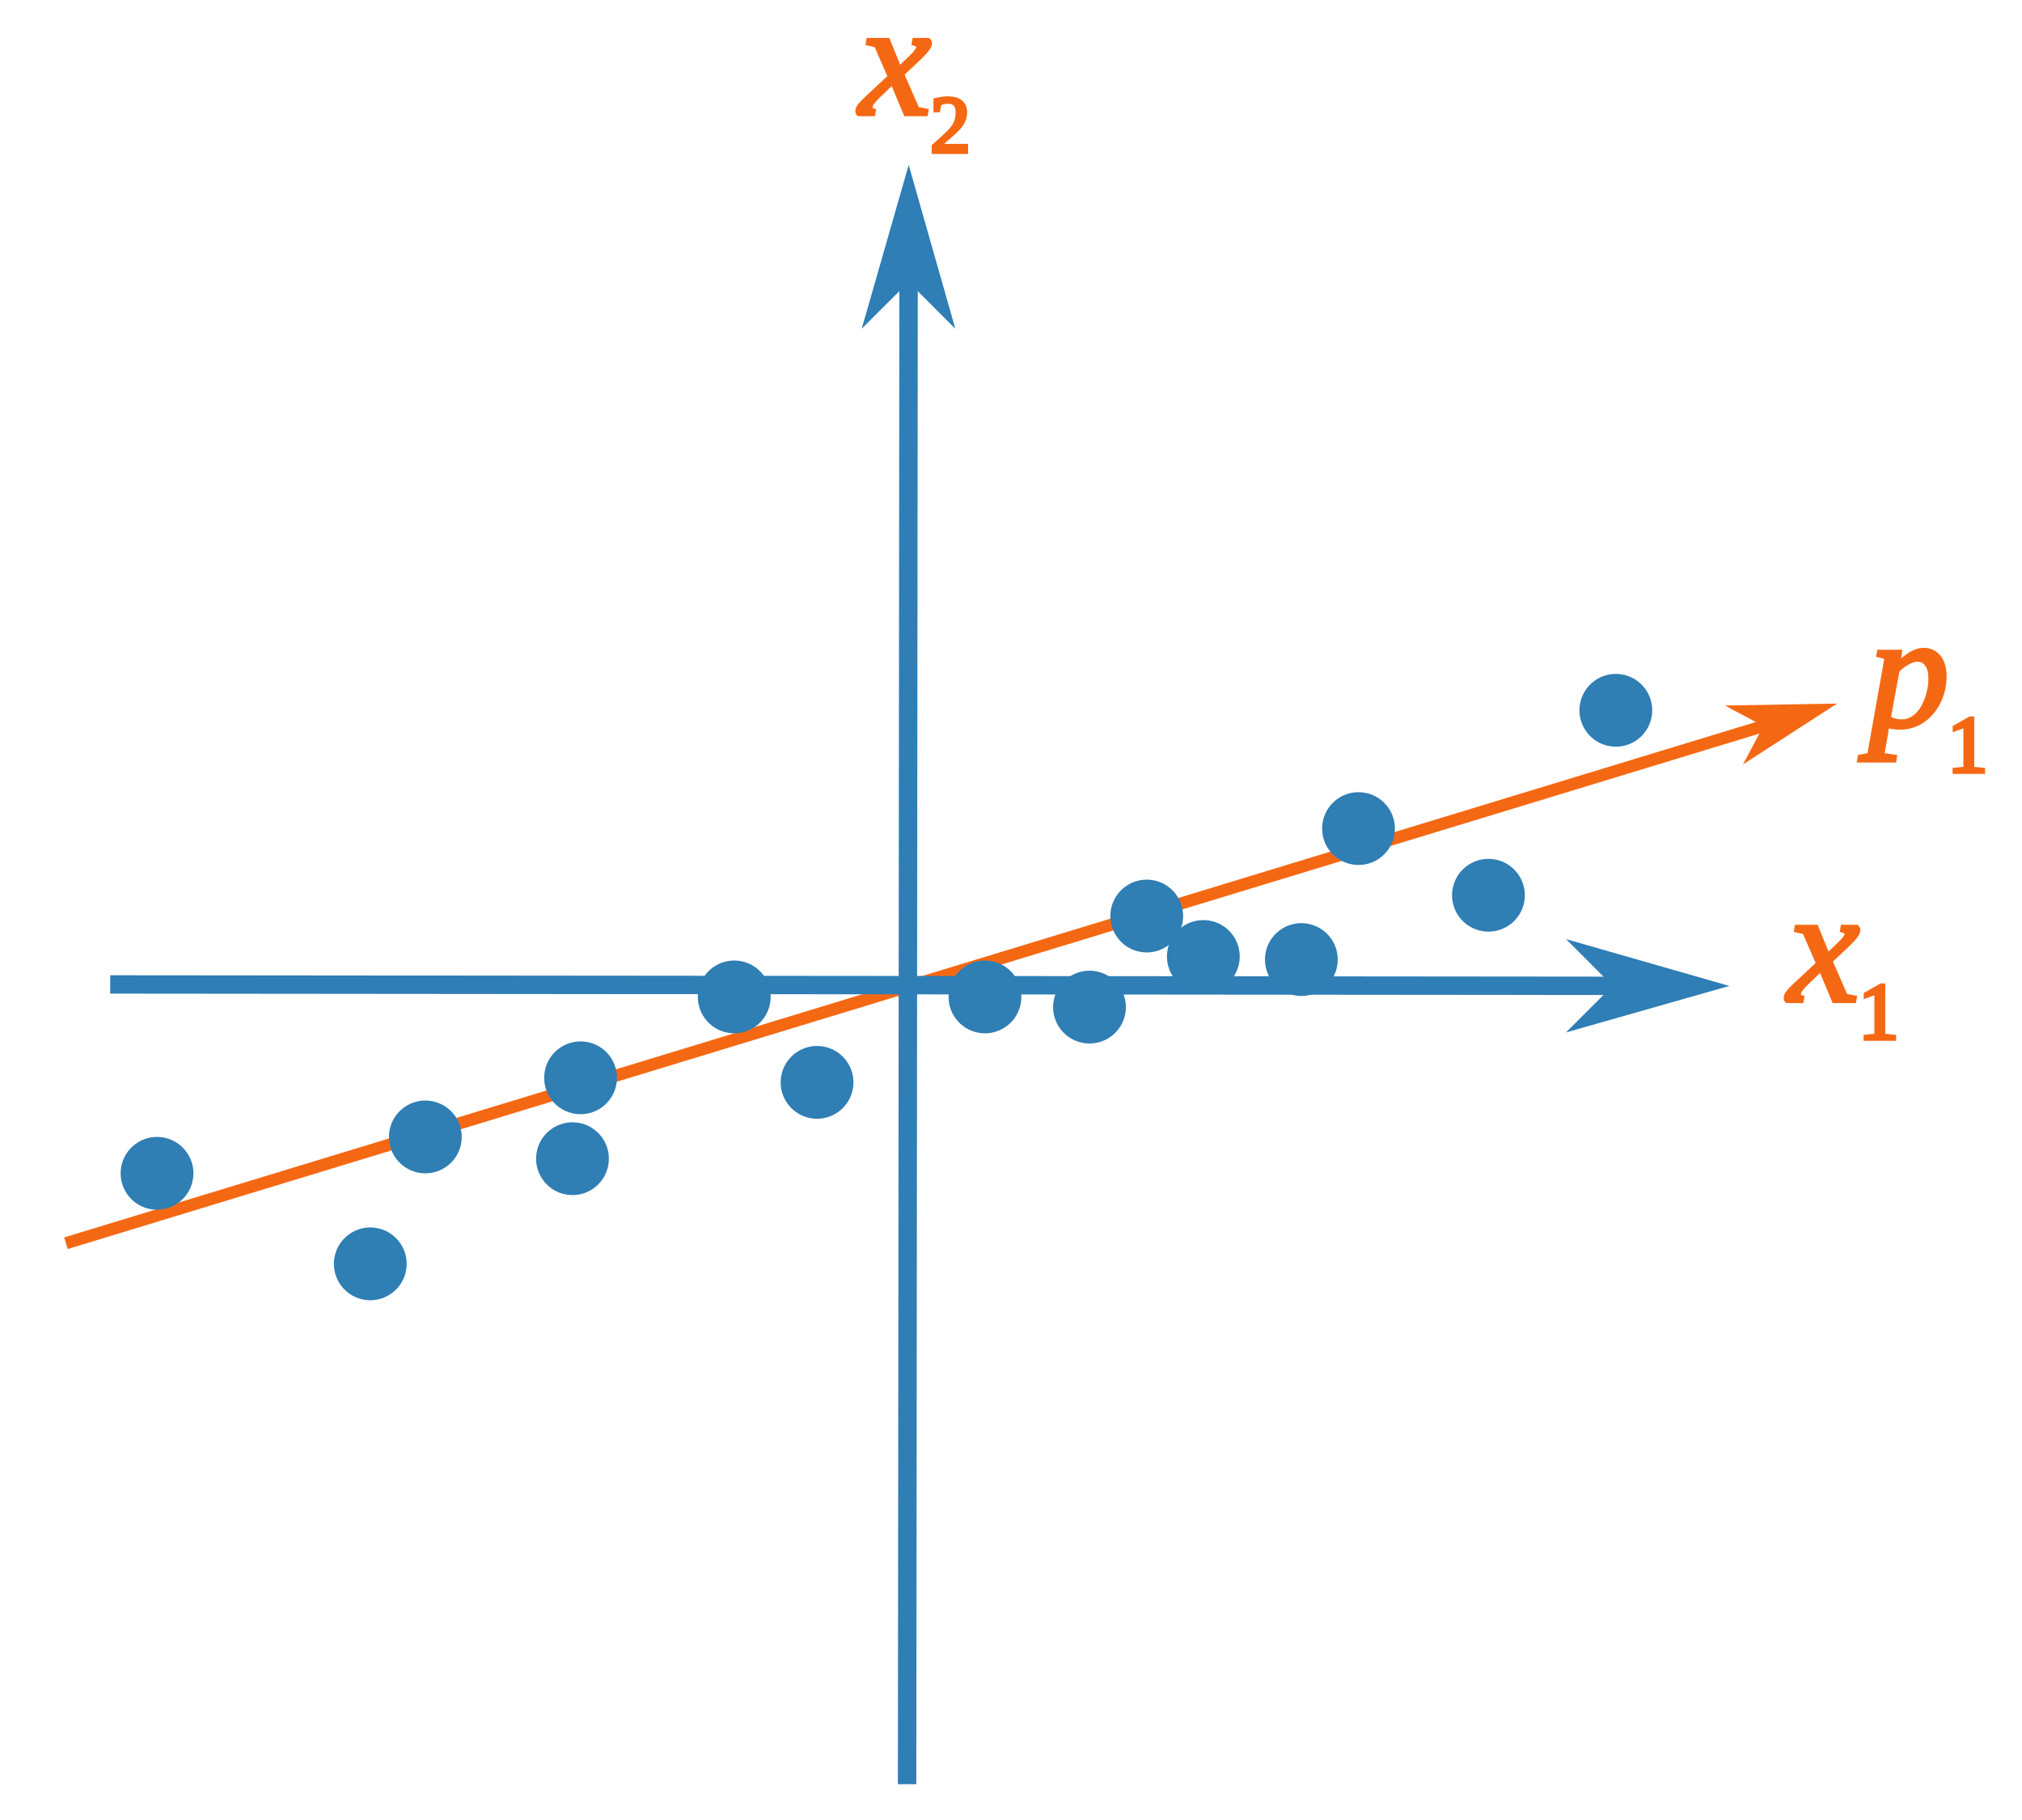
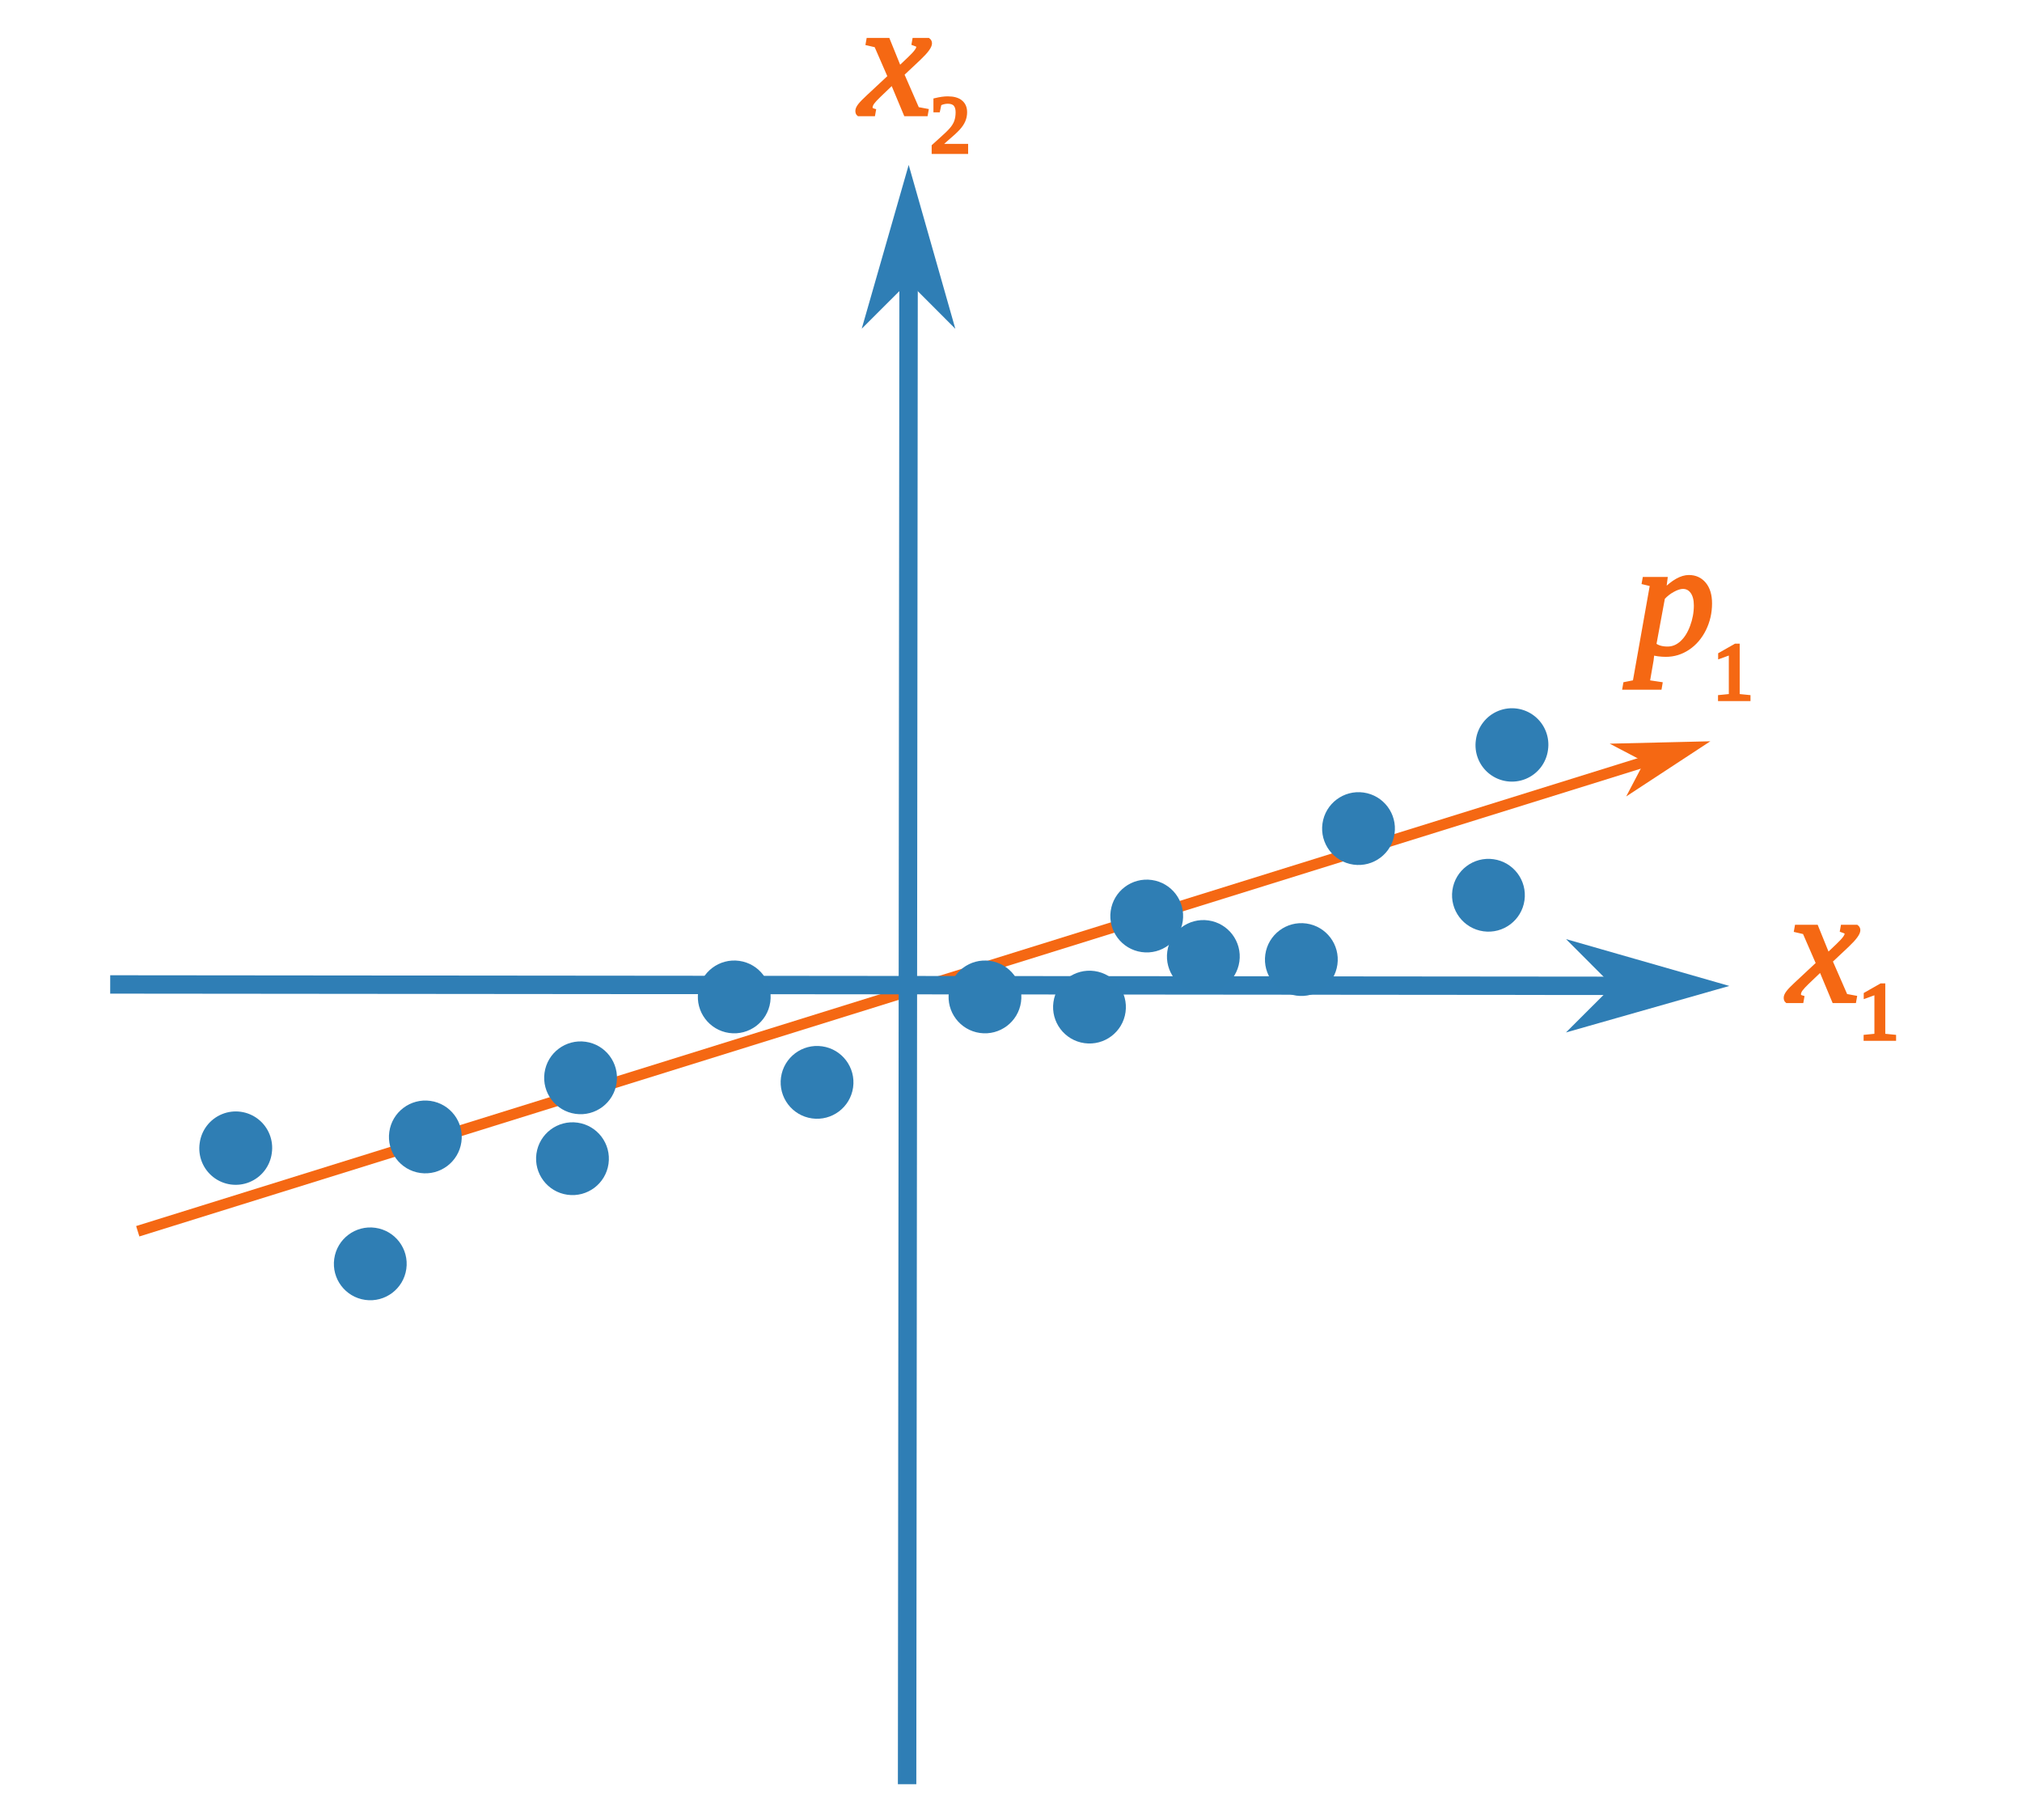
<svg xmlns="http://www.w3.org/2000/svg" width="500" height="450" id="svg2" version="1.1" style="display:inline;enable-background:new">
  <defs id="defs4">
    <marker orient="auto" refY="0" refX="0" id="Arrow1Mstart" style="overflow:visible">
      <path id="path5811" d="M 0,0 5,-5 -12.5,0 5,5 0,0 z" style="fill-rule:evenodd;stroke:#000000;stroke-width:1pt;marker-start:none" transform="matrix(0.4,0,0,0.4,4,0)" />
    </marker>
    <marker orient="auto" refY="0" refX="0" id="Arrow1Mend" style="overflow:visible">
      <path id="path3602" d="M 0,0 5,-5 -12.5,0 5,5 0,0 z" style="fill-rule:evenodd;stroke:#000000;stroke-width:1pt;marker-start:none" transform="matrix(-0.4,0,0,-0.4,-4,0)" />
    </marker>
    <marker orient="auto" refY="0" refX="0" id="Arrow1Mend7" style="overflow:visible">
      <path id="path4059" d="M 0,0 5,-5 -12.5,0 5,5 0,0 z" style="fill:#f56912;fill-rule:evenodd;stroke:#f56912;stroke-width:1pt;marker-start:none" transform="matrix(-0.4,0,0,-0.4,-4,0)" />
    </marker>
    <marker orient="auto" refY="0" refX="0" id="Arrow1Mend7a" style="overflow:visible">
      <path id="path4267" d="M 0,0 5,-5 -12.5,0 5,5 0,0 z" style="fill:#4e009e;fill-rule:evenodd;stroke:#4e009e;stroke-width:1pt;marker-start:none" transform="matrix(-0.4,0,0,-0.4,-4,0)" />
    </marker>
    <marker orient="auto" refY="0" refX="0" id="Arrow1Mend7D" style="overflow:visible">
      <path id="path4478" d="M 0,0 5,-5 -12.5,0 5,5 0,0 z" style="fill:#4e009e;fill-rule:evenodd;stroke:#4e009e;stroke-width:1pt;marker-start:none" transform="matrix(-0.4,0,0,-0.4,-4,0)" />
    </marker>
    <marker orient="auto" refY="0" refX="0" id="Arrow1Mendd" style="overflow:visible">
      <path id="path3895" d="M 0,0 5,-5 -12.5,0 5,5 0,0 z" style="fill:#a0a0a0;fill-rule:evenodd;stroke:#a0a0a0;stroke-width:1pt;marker-start:none" transform="matrix(-0.4,0,0,-0.4,-4,0)" />
    </marker>
    <marker orient="auto" refY="0" refX="0" id="Arrow1MendJ" style="overflow:visible">
      <path id="path4058" d="M 0,0 5,-5 -12.5,0 5,5 0,0 z" style="fill:#a0a0a0;fill-rule:evenodd;stroke:#a0a0a0;stroke-width:1pt;marker-start:none" transform="matrix(-0.4,0,0,-0.4,-4,0)" />
    </marker>
    <marker orient="auto" refY="0" refX="0" id="Arrow1Mendj" style="overflow:visible">
      <path id="path4061" d="M 0,0 5,-5 -12.5,0 5,5 0,0 z" style="fill:#a0a0a0;fill-rule:evenodd;stroke:#a0a0a0;stroke-width:1pt;marker-start:none" transform="matrix(-0.4,0,0,-0.4,-4,0)" />
    </marker>
    <marker orient="auto" refY="0" refX="0" id="Arrow1Mend77" style="overflow:visible">
      <path id="path4884" d="M 0,0 5,-5 -12.5,0 5,5 0,0 z" style="fill:#2f7eb5;fill-rule:evenodd;stroke:#2f7eb5;stroke-width:1pt;marker-start:none" transform="matrix(-0.4,0,0,-0.4,-4,0)" />
    </marker>
    <marker orient="auto" refY="0" refX="0" id="Arrow1MstartW" style="overflow:visible">
      <path id="path6285" d="M 0,0 5,-5 -12.5,0 5,5 0,0 z" style="fill:#005a00;fill-rule:evenodd;stroke:#005a00;stroke-width:1pt;marker-start:none" transform="matrix(0.4,0,0,0.4,4,0)" />
    </marker>
    <marker orient="auto" refY="0" refX="0" id="Arrow1Mstart3" style="overflow:visible">
      <path id="path5036" d="M 0,0 5,-5 -12.5,0 5,5 0,0 z" style="fill:#f56813;fill-rule:evenodd;stroke:#f56813;stroke-width:1pt;marker-start:none" transform="matrix(0.4,0,0,0.4,4,0)" />
    </marker>
  </defs>
  <g style="display:inline" id="layer1" transform="translate(0,-200)">
-     <path style="fill:none;stroke:#f56813;stroke-width:3;stroke-linecap:butt;stroke-linejoin:round;stroke-miterlimit:4;stroke-opacity:1;stroke-dasharray:none;marker-start:url(#Arrow1Mstart3);marker-mid:none;marker-end:none;display:inline;enable-background:new" d="M 448.619,375.684 16.309,507.39" id="path4201" />
+     <path style="fill:none;stroke:#f56813;stroke-width:2.693;stroke-linecap:butt;stroke-linejoin:round;stroke-miterlimit:4;stroke-opacity:1;stroke-dasharray:none;marker-start:url(#Arrow1Mstart3);marker-mid:none;marker-end:none;display:inline;enable-background:new" d="M 417.868,384.862 34.062,504.429" id="path4201" />
    <text xml:space="preserve" style="font-size:40px;font-style:italic;font-variant:normal;font-weight:normal;font-stretch:normal;text-align:start;line-height:125%;writing-mode:lr-tb;text-anchor:start;fill:#f56813;fill-opacity:1;stroke:#f56813;stroke-opacity:1;display:inline;enable-background:new;font-family:Times New Roman;-inkscape-font-specification:'Times New Roman, Italic'" x="442.058" y="447.514" id="text4217">
      <tspan y="447.514" x="442.058" id="tspan4171">x</tspan>
    </text>
    <text id="text4221" y="456.844" x="459.567" style="font-size:20px;font-style:normal;font-variant:normal;font-weight:normal;font-stretch:normal;text-align:start;line-height:125%;writing-mode:lr-tb;text-anchor:start;fill:#f56813;fill-opacity:1;stroke:#f56813;stroke-opacity:1;display:inline;enable-background:new;font-family:Times New Roman;-inkscape-font-specification:'Times New Roman,'" xml:space="preserve">
      <tspan id="tspan4223" x="459.567" y="456.844">1</tspan>
    </text>
    <path style="fill:none;stroke:#2f7eb5;stroke-width:4.545;stroke-linecap:butt;stroke-linejoin:miter;stroke-miterlimit:4;stroke-opacity:1;stroke-dasharray:none;marker-start:none;marker-mid:none;marker-end:url(#Arrow1Mend77);display:inline;enable-background:new" d="m 27.25,443.406 391.424,0.362" id="path4863" />
    <path id="path5070" d="m 224.308,641.145 0.385,-391.386" style="fill:none;stroke:#2f7eb5;stroke-width:4.558;stroke-linecap:butt;stroke-linejoin:miter;stroke-miterlimit:4;stroke-opacity:1;stroke-dasharray:none;marker-start:none;marker-mid:none;marker-end:url(#Arrow1Mend77);display:inline;enable-background:new" />
    <text id="text5332" y="228.239" x="212.497" style="font-size:40px;font-style:italic;font-variant:normal;font-weight:normal;font-stretch:normal;text-align:start;line-height:125%;writing-mode:lr-tb;text-anchor:start;fill:#f56813;fill-opacity:1;stroke:#f56813;stroke-opacity:1;display:inline;enable-background:new;font-family:Times New Roman;-inkscape-font-specification:'Times New Roman, Italic'" xml:space="preserve">
      <tspan y="228.239" x="212.497" id="tspan4173">x</tspan>
    </text>
    <text xml:space="preserve" style="font-size:20px;font-style:normal;font-variant:normal;font-weight:normal;font-stretch:normal;text-align:start;line-height:125%;writing-mode:lr-tb;text-anchor:start;fill:#f56813;fill-opacity:1;stroke:#f56813;stroke-opacity:1;display:inline;enable-background:new;font-family:Times New Roman;-inkscape-font-specification:'Times New Roman,'" x="230.006" y="237.57" id="text5336">
      <tspan id="tspan5340" x="230.006" y="237.57">2</tspan>
    </text>
    <path transform="matrix(0.5895337,0.08285357,0.08285357,-0.5895337,-103.8262,592.7651)" d="m 336.676,234.586 c 0,8.349 -6.768,15.118 -15.118,15.118 -8.349,0 -15.118,-6.768 -15.118,-15.118 0,-8.349 6.768,-15.118 15.118,-15.118 8.349,0 15.118,6.768 15.118,15.118 z" id="path5269" style="fill:#2f7eb4;fill-opacity:1;fill-rule:nonzero;stroke:none;stroke-width:1.68;marker-start:none;marker-mid:none;display:inline;enable-background:new" />
-     <path style="fill:#2f7eb4;fill-opacity:1;fill-rule:nonzero;stroke:none;stroke-width:1.68;marker-start:none;marker-mid:none;display:inline;enable-background:new" id="path4169" d="m 336.676,234.586 c 0,8.349 -6.768,15.118 -15.118,15.118 -8.349,0 -15.118,-6.768 -15.118,-15.118 0,-8.349 6.768,-15.118 15.118,-15.118 8.349,0 15.118,6.768 15.118,15.118 z" transform="matrix(0.5895337,0.08285357,0.08285357,-0.5895337,-170.1756,601.7617)" />
+     <path style="fill:#2f7eb4;fill-opacity:1;fill-rule:nonzero;stroke:none;stroke-width:1.68;marker-start:none;marker-mid:none;display:inline;enable-background:new" id="path4169" d="m 336.676,234.586 a 15.118,15.118 0 1 1 -30.235,0 15.118,15.118 0 1 1 30.235,0 z" transform="matrix(0.5895337,0.08285357,0.08285357,-0.5895337,-150.712,595.5333)" />
    <path style="fill:#2f7eb4;fill-opacity:1;fill-rule:nonzero;stroke:none;stroke-width:1.68;marker-start:none;marker-mid:none;display:inline;enable-background:new" id="path4175" d="m 336.676,234.586 c 0,8.349 -6.768,15.118 -15.118,15.118 -8.349,0 -15.118,-6.768 -15.118,-15.118 0,-8.349 6.768,-15.118 15.118,-15.118 8.349,0 15.118,6.768 15.118,15.118 z" transform="matrix(0.5895337,0.08285357,0.08285357,-0.5895337,-67.44207,598.1458)" />
    <path transform="matrix(0.5895337,0.08285357,0.08285357,-0.5895337,-27.44207,558.1458)" d="m 336.676,234.586 c 0,8.349 -6.768,15.118 -15.118,15.118 -8.349,0 -15.118,-6.768 -15.118,-15.118 0,-8.349 6.768,-15.118 15.118,-15.118 8.349,0 15.118,6.768 15.118,15.118 z" id="path4177" style="fill:#2f7eb4;fill-opacity:1;fill-rule:nonzero;stroke:none;stroke-width:1.68;marker-start:none;marker-mid:none;display:inline;enable-background:new" />
    <path style="fill:#2f7eb4;fill-opacity:1;fill-rule:nonzero;stroke:none;stroke-width:1.68;marker-start:none;marker-mid:none;display:inline;enable-background:new" id="path4179" d="m 336.676,234.586 c 0,8.349 -6.768,15.118 -15.118,15.118 -8.349,0 -15.118,-6.768 -15.118,-15.118 0,-8.349 6.768,-15.118 15.118,-15.118 8.349,0 15.118,6.768 15.118,15.118 z" transform="matrix(0.5895337,0.08285357,0.08285357,-0.5895337,34.55793,558.1458)" />
    <path transform="matrix(0.5895337,0.08285357,0.08285357,-0.5895337,112.7932,548.907)" d="m 336.676,234.586 c 0,8.349 -6.768,15.118 -15.118,15.118 -8.349,0 -15.118,-6.768 -15.118,-15.118 0,-8.349 6.768,-15.118 15.118,-15.118 8.349,0 15.118,6.768 15.118,15.118 z" id="path4181" style="fill:#2f7eb4;fill-opacity:1;fill-rule:nonzero;stroke:none;stroke-width:1.68;marker-start:none;marker-mid:none;display:inline;enable-background:new" />
    <path style="fill:#2f7eb4;fill-opacity:1;fill-rule:nonzero;stroke:none;stroke-width:1.68;marker-start:none;marker-mid:none;display:inline;enable-background:new" id="path4183" d="m 336.676,234.586 c 0,8.349 -6.768,15.118 -15.118,15.118 -8.349,0 -15.118,-6.768 -15.118,-15.118 0,-8.349 6.768,-15.118 15.118,-15.118 8.349,0 15.118,6.768 15.118,15.118 z" transform="matrix(0.5895337,0.08285357,0.08285357,-0.5895337,126.9282,516.5229)" />
-     <path transform="matrix(0.5895337,0.08285357,0.08285357,-0.5895337,190.5579,487.2773)" d="m 336.676,234.586 c 0,8.349 -6.768,15.118 -15.118,15.118 -8.349,0 -15.118,-6.768 -15.118,-15.118 0,-8.349 6.768,-15.118 15.118,-15.118 8.349,0 15.118,6.768 15.118,15.118 z" id="path4185" style="fill:#2f7eb4;fill-opacity:1;fill-rule:nonzero;stroke:none;stroke-width:1.68;marker-start:none;marker-mid:none;display:inline;enable-background:new" />
+     <path transform="matrix(0.5895337,0.08285357,0.08285357,-0.5895337,164.8659,495.8413)" d="m 336.676,234.586 a 15.118,15.118 0 1 1 -30.235,0 15.118,15.118 0 1 1 30.235,0 z" id="path4185" style="fill:#2f7eb4;fill-opacity:1;fill-rule:nonzero;stroke:none;stroke-width:1.68;marker-start:none;marker-mid:none;display:inline;enable-background:new" />
    <path style="fill:#2f7eb4;fill-opacity:1;fill-rule:nonzero;stroke:none;stroke-width:1.68;marker-start:none;marker-mid:none;display:inline;enable-background:new" id="path4187" d="m 336.676,234.586 c 0,8.349 -6.768,15.118 -15.118,15.118 -8.349,0 -15.118,-6.768 -15.118,-15.118 0,-8.349 6.768,-15.118 15.118,-15.118 8.349,0 15.118,6.768 15.118,15.118 z" transform="matrix(0.5895337,0.08285357,0.08285357,-0.5895337,159.0562,533.0074)" />
    <path transform="matrix(0.5895337,0.08285357,0.08285357,-0.5895337,74.55793,538.1458)" d="m 336.676,234.586 c 0,8.349 -6.768,15.118 -15.118,15.118 -8.349,0 -15.118,-6.768 -15.118,-15.118 0,-8.349 6.768,-15.118 15.118,-15.118 8.349,0 15.118,6.768 15.118,15.118 z" id="path4189" style="fill:#2f7eb4;fill-opacity:1;fill-rule:nonzero;stroke:none;stroke-width:1.68;marker-start:none;marker-mid:none;display:inline;enable-background:new" />
    <path style="fill:#2f7eb4;fill-opacity:1;fill-rule:nonzero;stroke:none;stroke-width:1.68;marker-start:none;marker-mid:none;display:inline;enable-background:new" id="path4191" d="m 336.676,234.586 c 0,8.349 -6.768,15.118 -15.118,15.118 -8.349,0 -15.118,-6.768 -15.118,-15.118 0,-8.349 6.768,-15.118 15.118,-15.118 8.349,0 15.118,6.768 15.118,15.118 z" transform="matrix(0.5895337,0.08285357,0.08285357,-0.5895337,88.55793,548.1458)" />
    <path transform="matrix(0.5895337,0.08285357,0.08285357,-0.5895337,60.40266,560.6626)" d="m 336.676,234.586 c 0,8.349 -6.768,15.118 -15.118,15.118 -8.349,0 -15.118,-6.768 -15.118,-15.118 0,-8.349 6.768,-15.118 15.118,-15.118 8.349,0 15.118,6.768 15.118,15.118 z" id="path4193" style="fill:#2f7eb4;fill-opacity:1;fill-rule:nonzero;stroke:none;stroke-width:1.68;marker-start:none;marker-mid:none;display:inline;enable-background:new" />
    <path style="fill:#2f7eb4;fill-opacity:1;fill-rule:nonzero;stroke:none;stroke-width:1.68;marker-start:none;marker-mid:none;display:inline;enable-background:new" id="path4195" d="m 336.676,234.586 c 0,8.349 -6.768,15.118 -15.118,15.118 -8.349,0 -15.118,-6.768 -15.118,-15.118 0,-8.349 6.768,-15.118 15.118,-15.118 8.349,0 15.118,6.768 15.118,15.118 z" transform="matrix(0.5895337,0.08285357,0.08285357,-0.5895337,-65.44207,578.1458)" />
    <path transform="matrix(0.5895337,0.08285357,0.08285357,-0.5895337,-6.964561,579.2703)" d="m 336.676,234.586 c 0,8.349 -6.768,15.118 -15.118,15.118 -8.349,0 -15.118,-6.768 -15.118,-15.118 0,-8.349 6.768,-15.118 15.118,-15.118 8.349,0 15.118,6.768 15.118,15.118 z" id="path4197" style="fill:#2f7eb4;fill-opacity:1;fill-rule:nonzero;stroke:none;stroke-width:1.68;marker-start:none;marker-mid:none;display:inline;enable-background:new" />
    <path style="fill:#2f7eb4;fill-opacity:1;fill-rule:nonzero;stroke:none;stroke-width:1.68;marker-start:none;marker-mid:none;display:inline;enable-background:new" id="path4199" d="m 336.676,234.586 c 0,8.349 -6.768,15.118 -15.118,15.118 -8.349,0 -15.118,-6.768 -15.118,-15.118 0,-8.349 6.768,-15.118 15.118,-15.118 8.349,0 15.118,6.768 15.118,15.118 z" transform="matrix(0.5895337,0.08285357,0.08285357,-0.5895337,-117.4421,624.1458)" />
-     <text id="text4403" y="379.514" x="462.058" style="font-size:40px;font-style:italic;font-variant:normal;font-weight:normal;font-stretch:normal;text-align:start;line-height:125%;writing-mode:lr-tb;text-anchor:start;fill:#f56813;fill-opacity:1;stroke:#f56813;stroke-opacity:1;display:inline;enable-background:new;font-family:Times New Roman;-inkscape-font-specification:'Times New Roman, Italic'" xml:space="preserve">
-       <tspan id="tspan5126" x="462.058" y="379.514">p</tspan>
+     <text id="text4403" y="361.514" x="404.058" style="font-size:40px;font-style:italic;font-variant:normal;font-weight:normal;font-stretch:normal;text-align:start;line-height:125%;writing-mode:lr-tb;text-anchor:start;fill:#f56813;fill-opacity:1;stroke:#f56813;stroke-opacity:1;display:inline;enable-background:new;font-family:Times New Roman;-inkscape-font-specification:'Times New Roman, Italic'" xml:space="preserve">
+       <tspan id="tspan5126" x="404.058" y="361.514">p</tspan>
    </text>
-     <text xml:space="preserve" style="font-size:20px;font-style:normal;font-variant:normal;font-weight:normal;font-stretch:normal;text-align:start;line-height:125%;writing-mode:lr-tb;text-anchor:start;fill:#f56813;fill-opacity:1;stroke:#f56813;stroke-opacity:1;display:inline;enable-background:new;font-family:Times New Roman;-inkscape-font-specification:'Times New Roman,'" x="481.567" y="390.844" id="text4407">
-       <tspan y="390.844" x="481.567" id="tspan4409">1</tspan>
+     <text xml:space="preserve" style="font-size:20px;font-style:normal;font-variant:normal;font-weight:normal;font-stretch:normal;text-align:start;line-height:125%;writing-mode:lr-tb;text-anchor:start;fill:#f56813;fill-opacity:1;stroke:#f56813;stroke-opacity:1;display:inline;enable-background:new;font-family:Times New Roman;-inkscape-font-specification:'Times New Roman,'" x="423.567" y="372.844" id="text4407">
+       <tspan y="372.844" x="423.567" id="tspan4409">1</tspan>
    </text>
  </g>
</svg>
